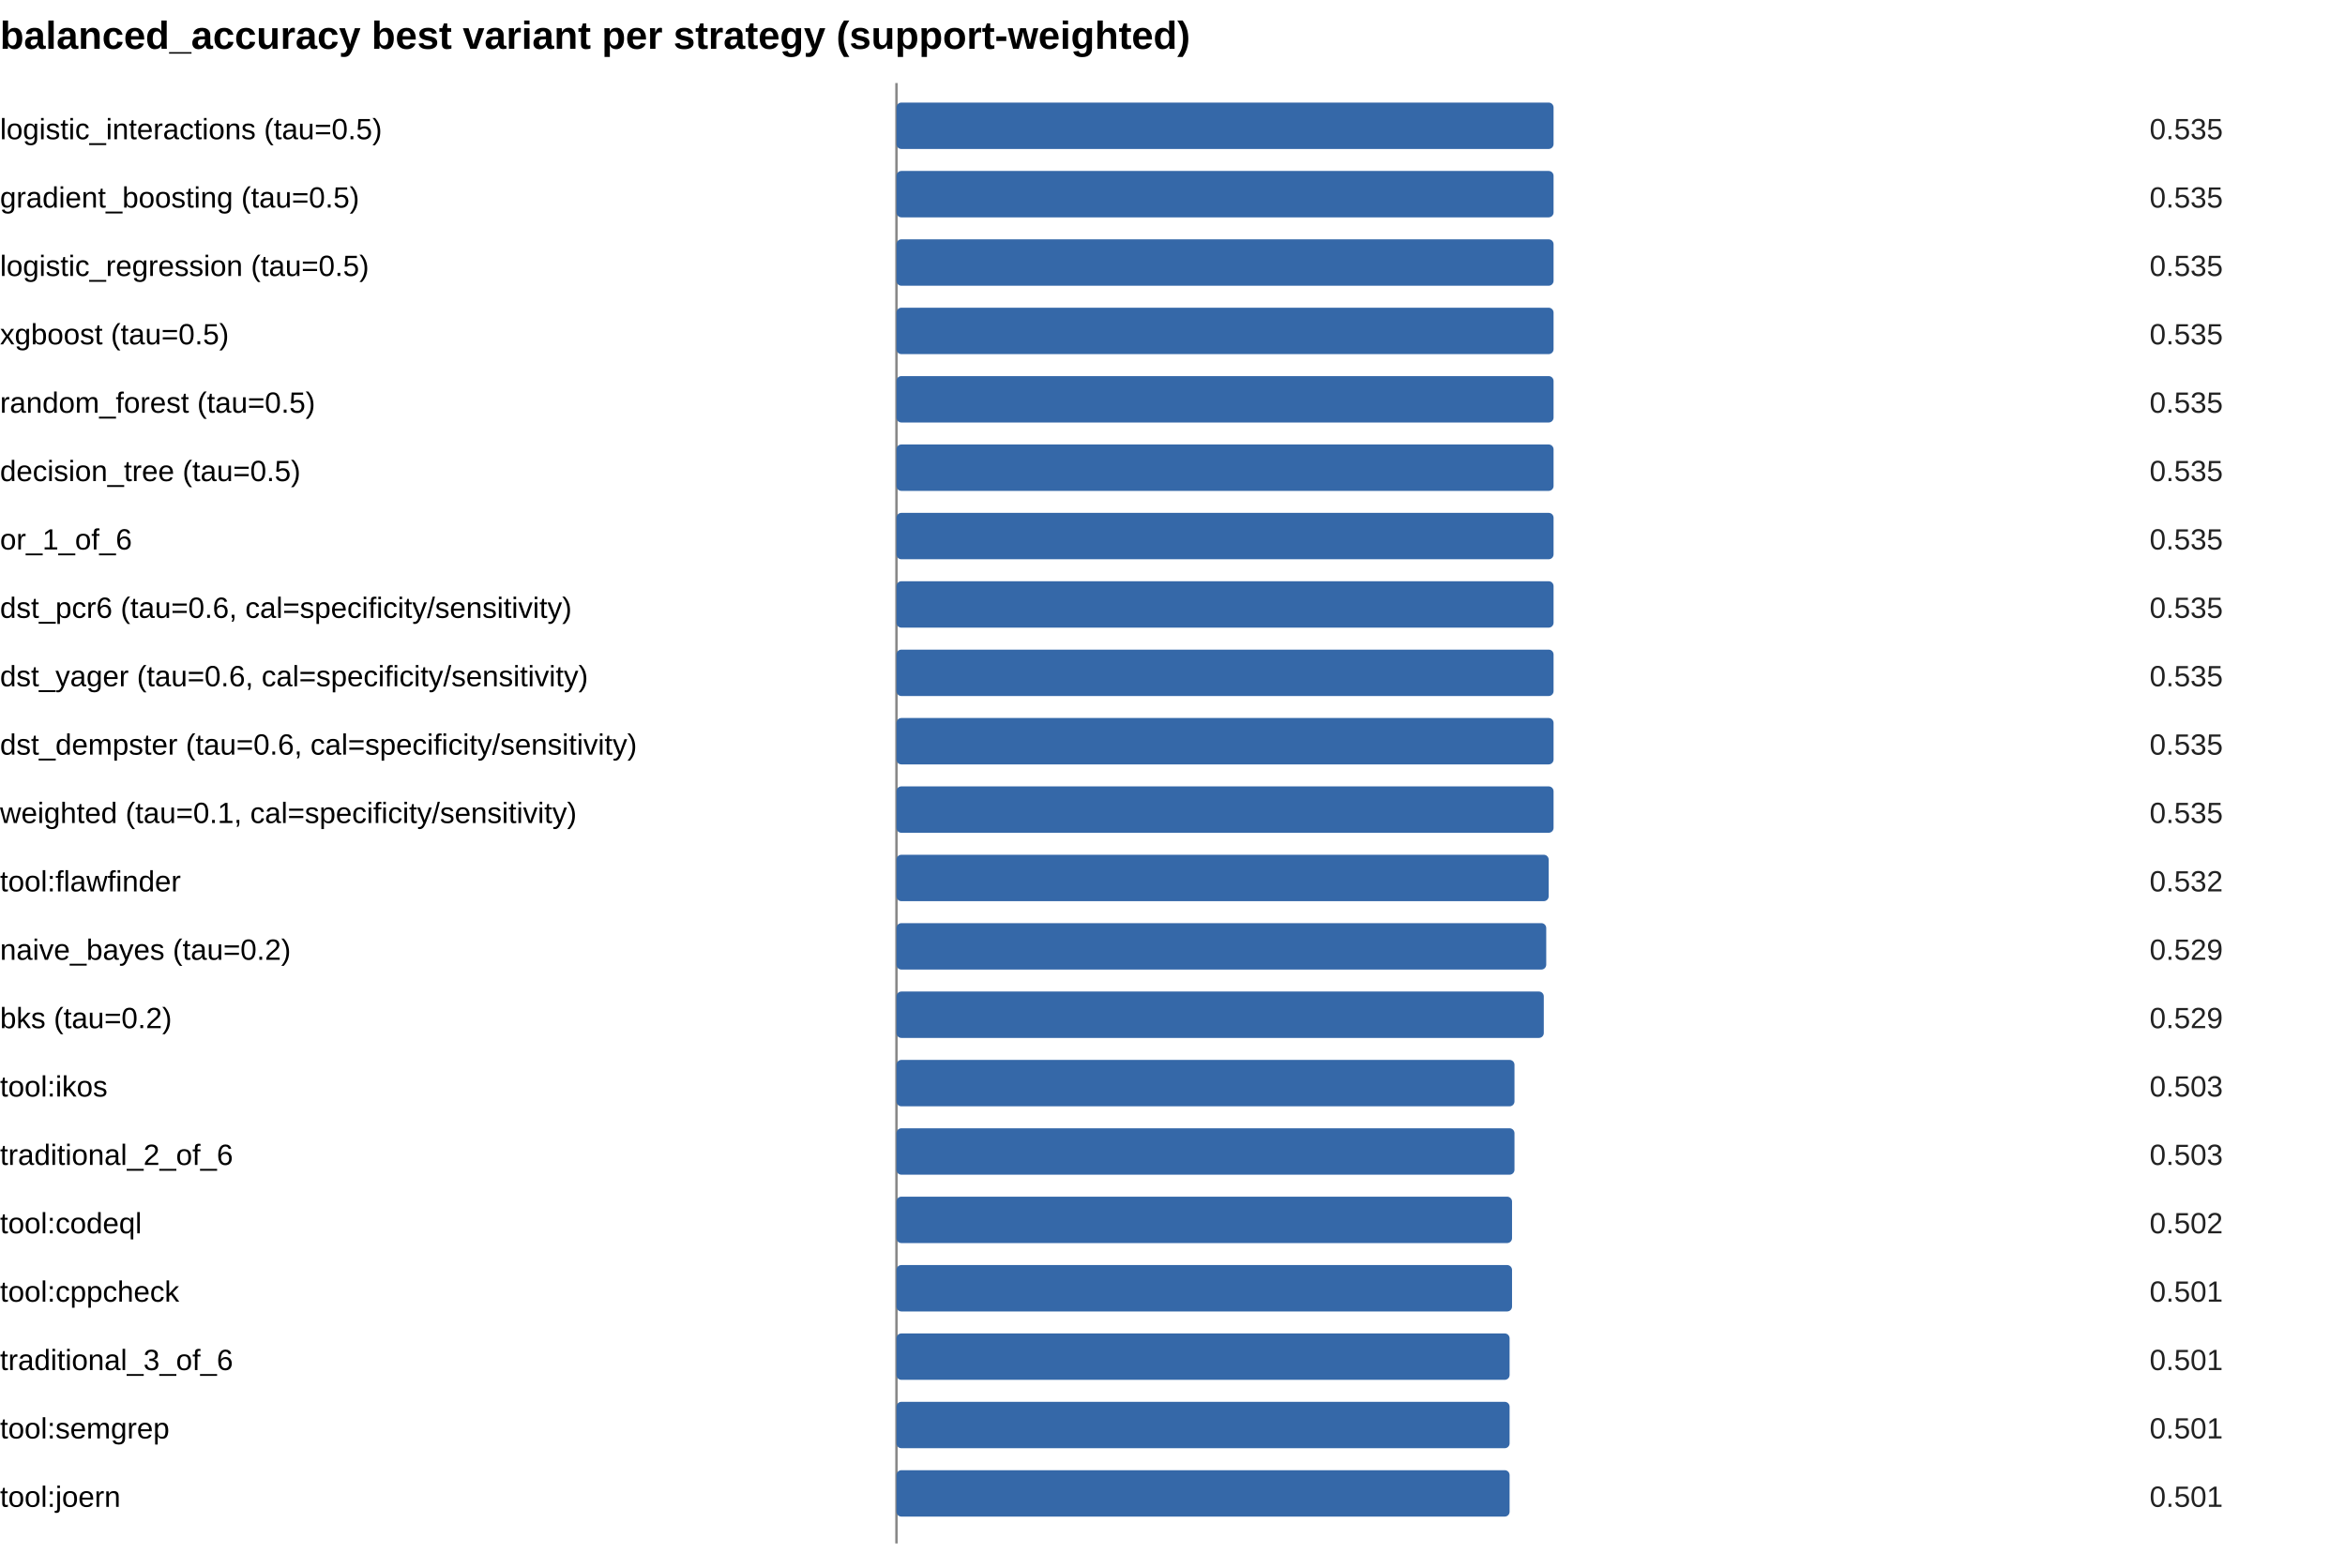
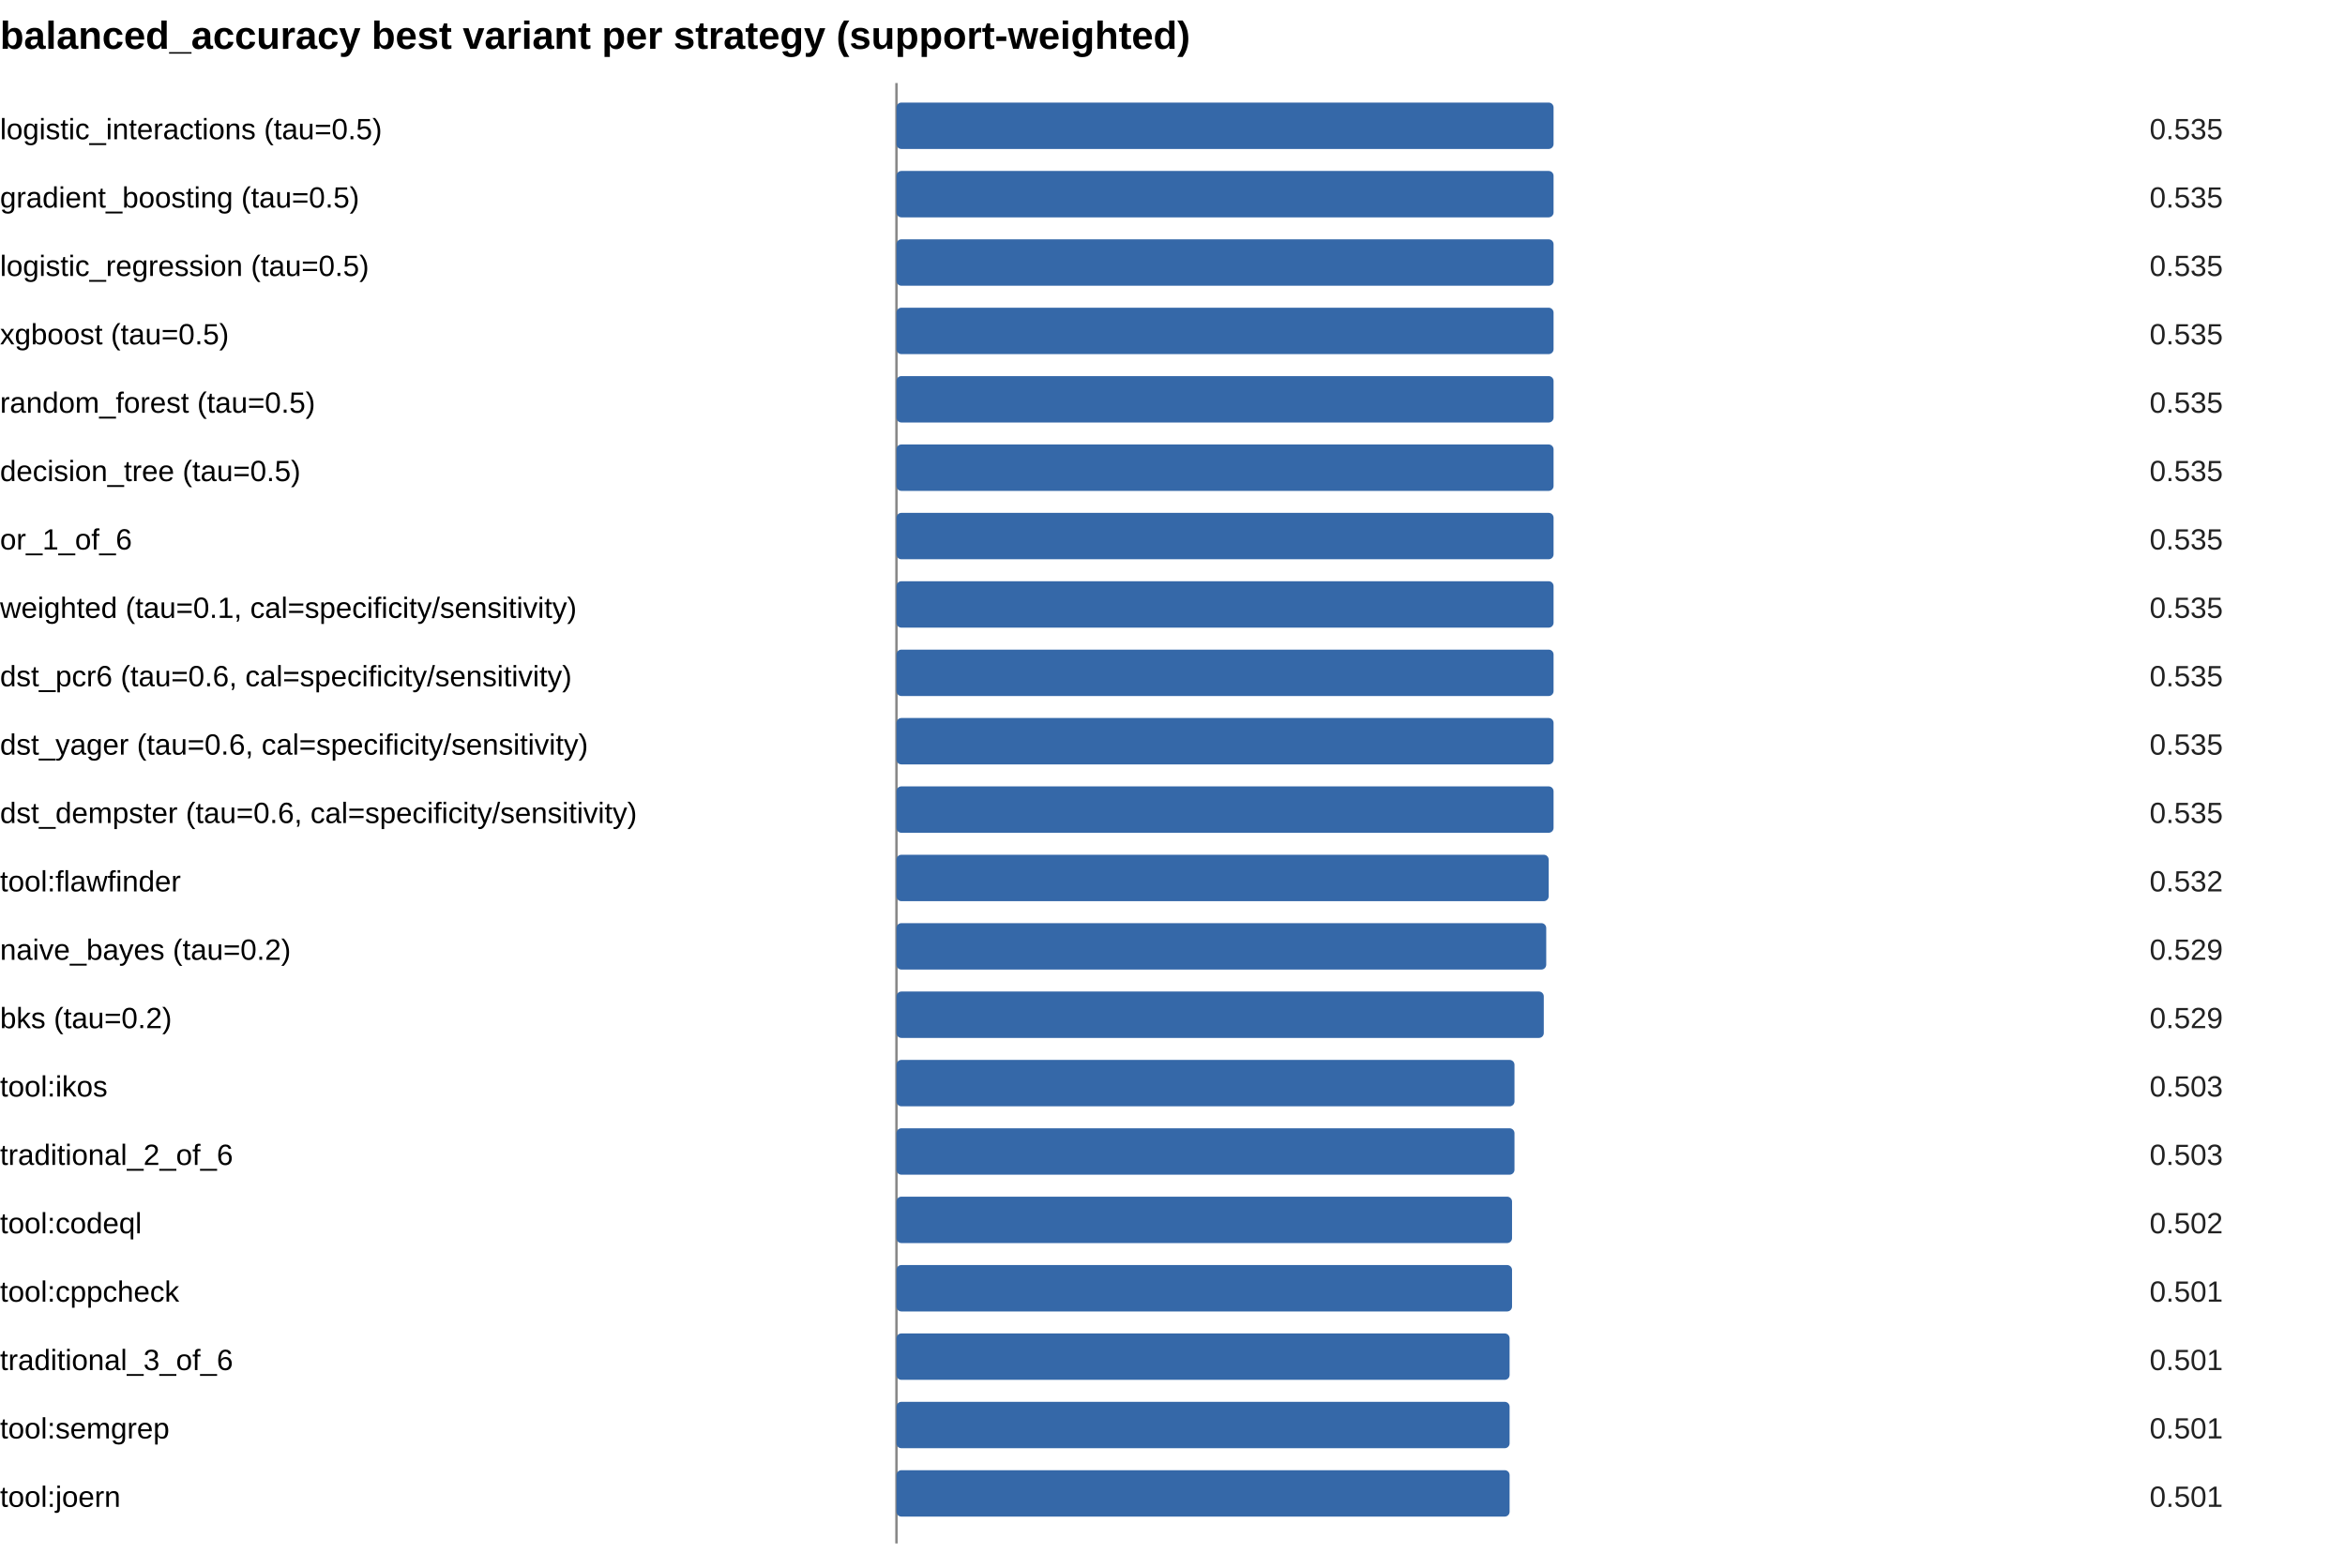
<svg xmlns="http://www.w3.org/2000/svg" width="960" height="642" viewBox="0 0 960 642">
  <style>text{font-family:Arial,sans-serif;font-size:12px}.t{font-size:16px;font-weight:700}.ax{stroke:#888;stroke-width:1}.bar{fill:#3568a8}.v{fill:#222}</style>
  <text class="t" x="0" y="20">balanced_accuracy best variant per strategy (support-weighted)</text>
  <line class="ax" x1="367" y1="34" x2="367" y2="632" />
  <text x="0" y="57">logistic_interactions (tau=0.5)</text>
  <rect class="bar" x="367" y="42" width="269" height="19" rx="2" />
  <text class="v" x="880" y="57">0.535</text>
  <text x="0" y="85">gradient_boosting (tau=0.5)</text>
  <rect class="bar" x="367" y="70" width="269" height="19" rx="2" />
  <text class="v" x="880" y="85">0.535</text>
  <text x="0" y="113">logistic_regression (tau=0.5)</text>
  <rect class="bar" x="367" y="98" width="269" height="19" rx="2" />
  <text class="v" x="880" y="113">0.535</text>
  <text x="0" y="141">xgboost (tau=0.5)</text>
  <rect class="bar" x="367" y="126" width="269" height="19" rx="2" />
  <text class="v" x="880" y="141">0.535</text>
  <text x="0" y="169">random_forest (tau=0.5)</text>
  <rect class="bar" x="367" y="154" width="269" height="19" rx="2" />
  <text class="v" x="880" y="169">0.535</text>
  <text x="0" y="197">decision_tree (tau=0.5)</text>
  <rect class="bar" x="367" y="182" width="269" height="19" rx="2" />
  <text class="v" x="880" y="197">0.535</text>
  <text x="0" y="225">or_1_of_6</text>
  <rect class="bar" x="367" y="210" width="269" height="19" rx="2" />
  <text class="v" x="880" y="225">0.535</text>
-   <text x="0" y="253">dst_pcr6 (tau=0.6, cal=specificity/sensitivity)</text>
+   <text x="0" y="253">weighted (tau=0.1, cal=specificity/sensitivity)</text>
  <rect class="bar" x="367" y="238" width="269" height="19" rx="2" />
  <text class="v" x="880" y="253">0.535</text>
-   <text x="0" y="281">dst_yager (tau=0.6, cal=specificity/sensitivity)</text>
+   <text x="0" y="281">dst_pcr6 (tau=0.6, cal=specificity/sensitivity)</text>
  <rect class="bar" x="367" y="266" width="269" height="19" rx="2" />
  <text class="v" x="880" y="281">0.535</text>
-   <text x="0" y="309">dst_dempster (tau=0.6, cal=specificity/sensitivity)</text>
+   <text x="0" y="309">dst_yager (tau=0.6, cal=specificity/sensitivity)</text>
  <rect class="bar" x="367" y="294" width="269" height="19" rx="2" />
  <text class="v" x="880" y="309">0.535</text>
-   <text x="0" y="337">weighted (tau=0.1, cal=specificity/sensitivity)</text>
+   <text x="0" y="337">dst_dempster (tau=0.6, cal=specificity/sensitivity)</text>
  <rect class="bar" x="367" y="322" width="269" height="19" rx="2" />
  <text class="v" x="880" y="337">0.535</text>
  <text x="0" y="365">tool:flawfinder</text>
  <rect class="bar" x="367" y="350" width="267" height="19" rx="2" />
  <text class="v" x="880" y="365">0.532</text>
  <text x="0" y="393">naive_bayes (tau=0.2)</text>
  <rect class="bar" x="367" y="378" width="266" height="19" rx="2" />
  <text class="v" x="880" y="393">0.529</text>
  <text x="0" y="421">bks (tau=0.2)</text>
  <rect class="bar" x="367" y="406" width="265" height="19" rx="2" />
  <text class="v" x="880" y="421">0.529</text>
  <text x="0" y="449">tool:ikos</text>
  <rect class="bar" x="367" y="434" width="253" height="19" rx="2" />
  <text class="v" x="880" y="449">0.503</text>
  <text x="0" y="477">traditional_2_of_6</text>
  <rect class="bar" x="367" y="462" width="253" height="19" rx="2" />
  <text class="v" x="880" y="477">0.503</text>
  <text x="0" y="505">tool:codeql</text>
  <rect class="bar" x="367" y="490" width="252" height="19" rx="2" />
  <text class="v" x="880" y="505">0.502</text>
  <text x="0" y="533">tool:cppcheck</text>
  <rect class="bar" x="367" y="518" width="252" height="19" rx="2" />
  <text class="v" x="880" y="533">0.501</text>
  <text x="0" y="561">traditional_3_of_6</text>
  <rect class="bar" x="367" y="546" width="251" height="19" rx="2" />
  <text class="v" x="880" y="561">0.501</text>
  <text x="0" y="589">tool:semgrep</text>
  <rect class="bar" x="367" y="574" width="251" height="19" rx="2" />
  <text class="v" x="880" y="589">0.501</text>
  <text x="0" y="617">tool:joern</text>
  <rect class="bar" x="367" y="602" width="251" height="19" rx="2" />
  <text class="v" x="880" y="617">0.501</text>
</svg>
